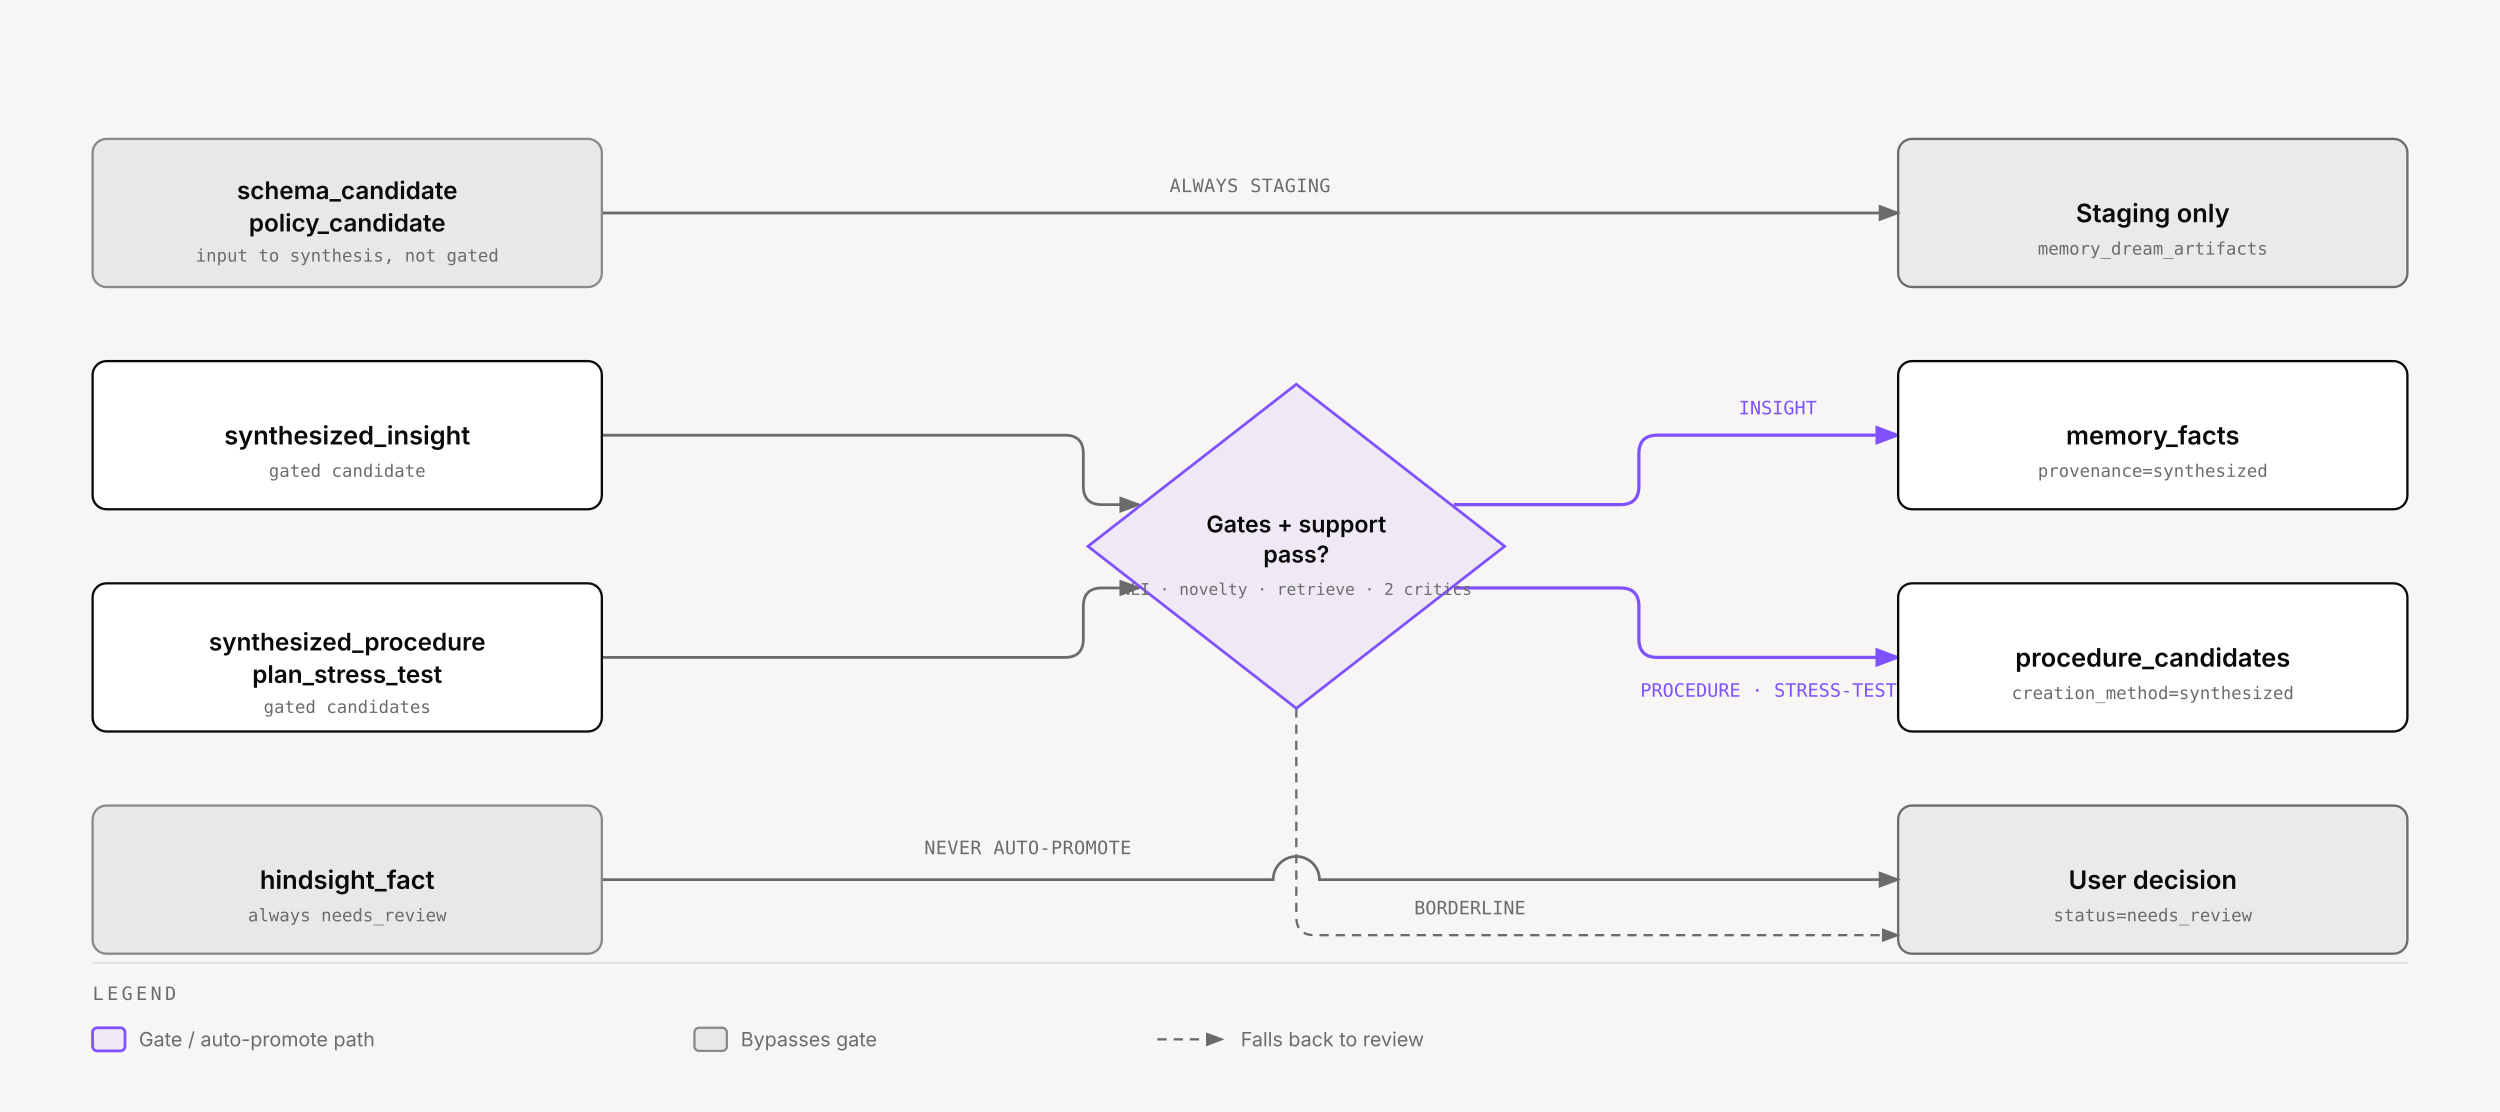
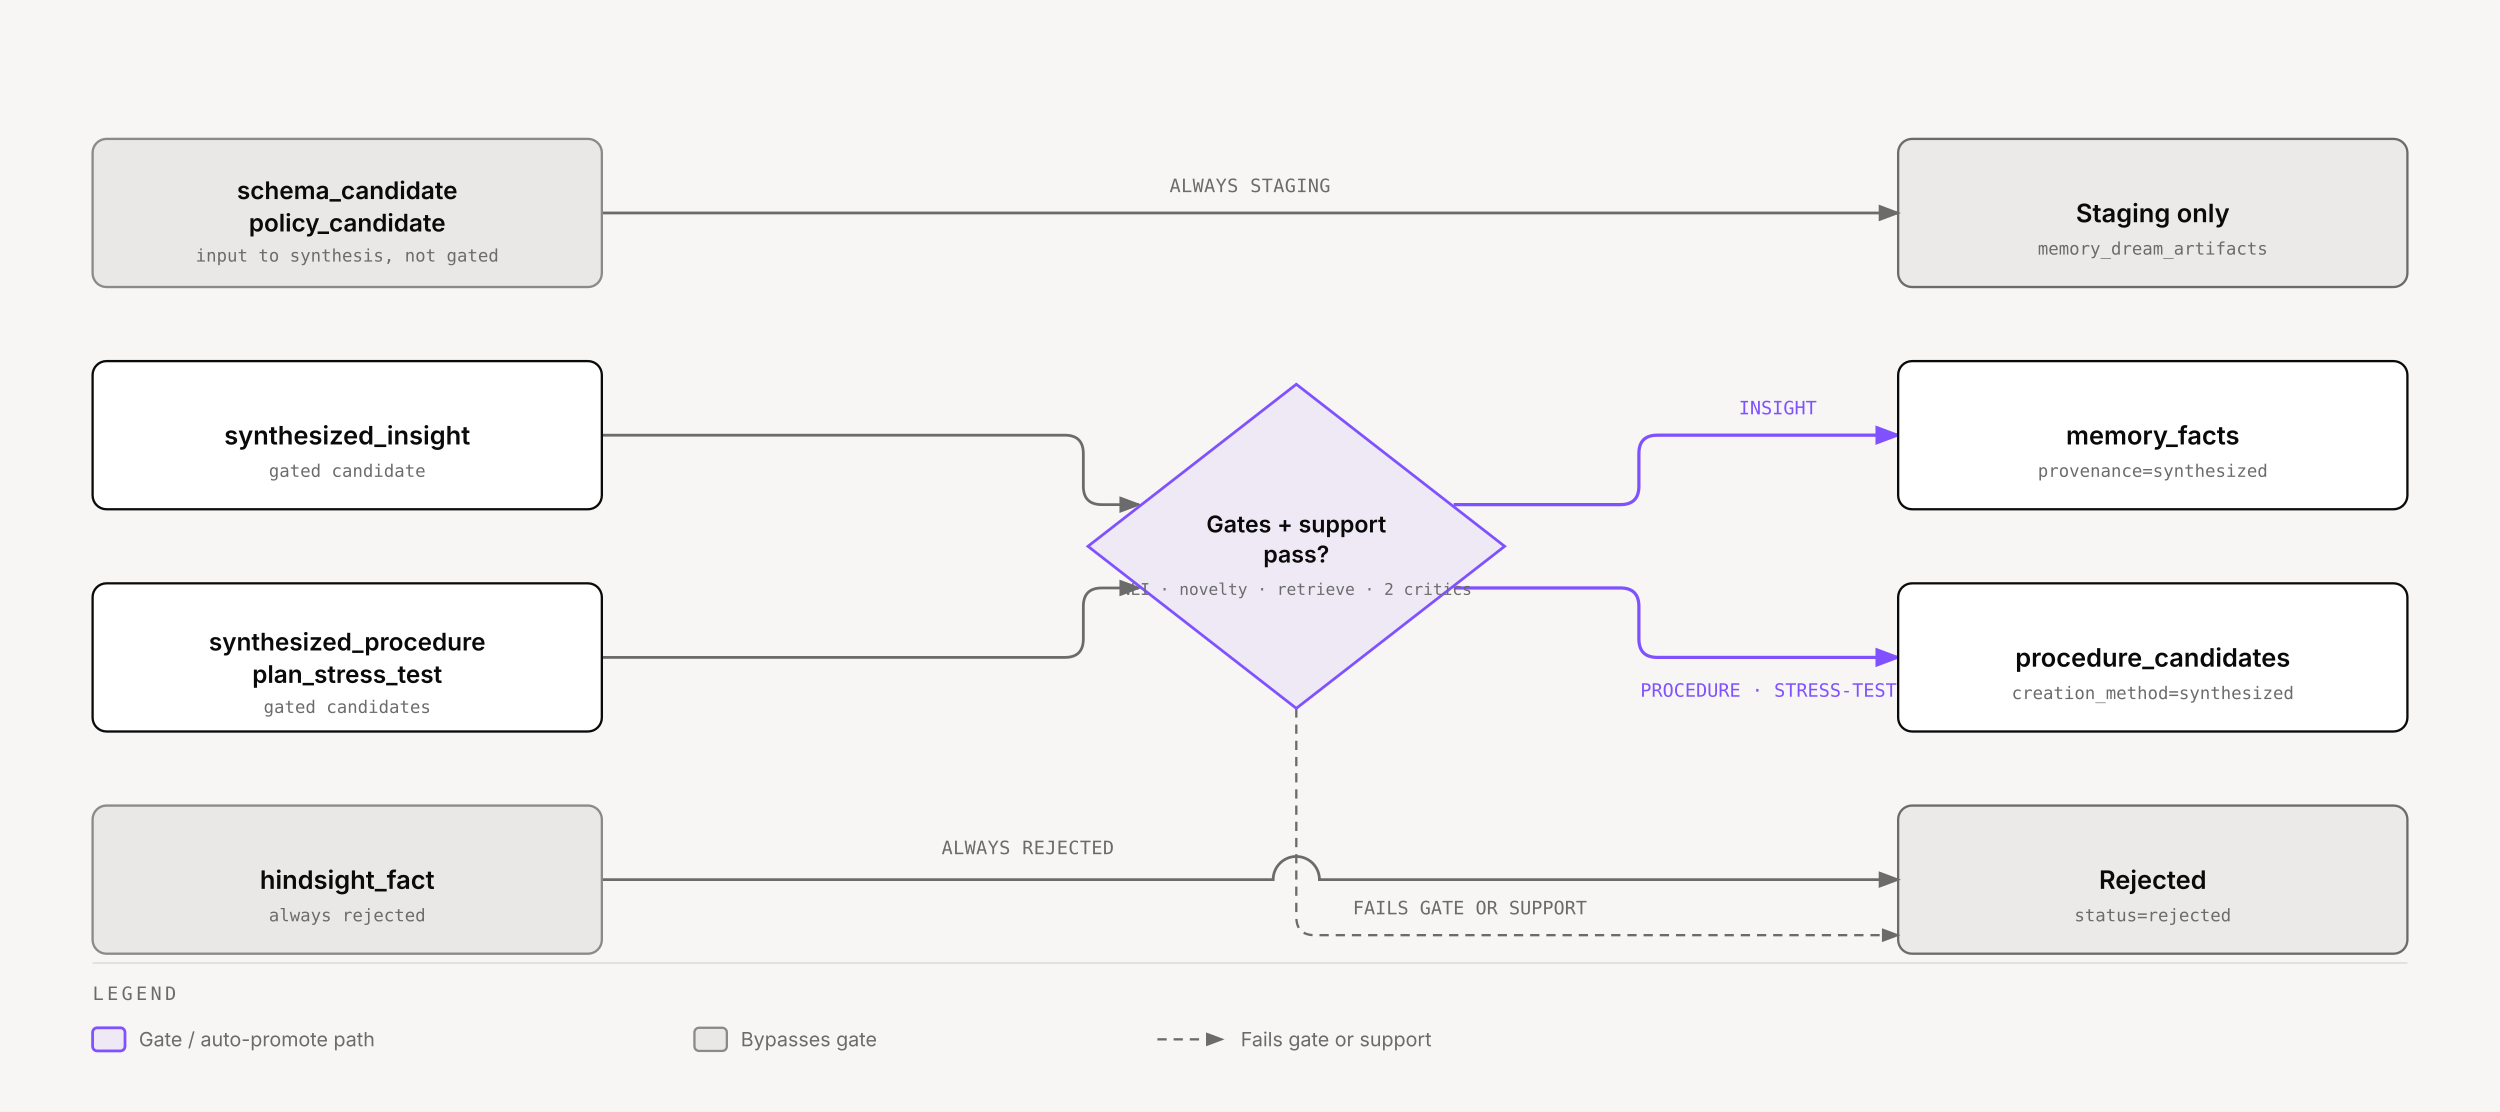
<svg xmlns="http://www.w3.org/2000/svg" viewBox="0 0 1080 480" role="img" aria-labelledby="dream-routing-title dream-routing-desc">
  <defs>
    <marker id="arrow" markerWidth="8" markerHeight="6" refX="7" refY="3" orient="auto">
      <polygon points="0 0, 8 3, 0 6" fill="#6b6b6b" />
    </marker>
    <marker id="arrow-accent" markerWidth="8" markerHeight="6" refX="7" refY="3" orient="auto">
      <polygon points="0 0, 8 3, 0 6" fill="#8052ff" />
    </marker>
  </defs>
  <rect width="100%" height="100%" fill="#f7f6f4" />
  <line x1="260" y1="92" x2="820" y2="92" stroke="#6b6b6b" stroke-width="1.2" marker-end="url(#arrow)" />
  <rect x="500" y="74" width="80" height="12" rx="2" fill="#f7f6f4" />
  <text x="540" y="83" fill="#6b6b6b" font-size="8" font-family="'Geist Mono', monospace" text-anchor="middle" letter-spacing="0.02em">ALWAYS STAGING</text>
  <path d="M260,380 H550 A10,10 0 0 1 570,380 H820" fill="none" stroke="#6b6b6b" stroke-width="1.2" marker-end="url(#arrow)" />
  <rect x="380" y="360" width="128" height="12" rx="2" fill="#f7f6f4" />
-   <text x="444" y="369" fill="#6b6b6b" font-size="8" font-family="'Geist Mono', monospace" text-anchor="middle" letter-spacing="0.02em">NEVER AUTO-PROMOTE</text>
+   <text x="444" y="369" fill="#6b6b6b" font-size="8" font-family="'Geist Mono', monospace" text-anchor="middle" letter-spacing="0.02em">ALWAYS REJECTED</text>
  <path d="M260,188 H460 Q468,188 468,196 V210 Q468,218 476,218 H492" fill="none" stroke="#6b6b6b" stroke-width="1.2" marker-end="url(#arrow)" />
  <path d="M260,284 H460 Q468,284 468,276 V262 Q468,254 476,254 H492" fill="none" stroke="#6b6b6b" stroke-width="1.2" marker-end="url(#arrow)" />
  <path d="M628,218 H700 Q708,218 708,210 V196 Q708,188 716,188 H820" fill="none" stroke="#8052ff" stroke-width="1.4" marker-end="url(#arrow-accent)" />
  <rect x="736" y="170" width="64" height="12" rx="2" fill="#f7f6f4" />
  <text x="768" y="179" fill="#8052ff" font-size="8" font-family="'Geist Mono', monospace" text-anchor="middle">INSIGHT</text>
  <path d="M628,254 H700 Q708,254 708,262 V276 Q708,284 716,284 H820" fill="none" stroke="#8052ff" stroke-width="1.4" marker-end="url(#arrow-accent)" />
  <rect x="712" y="292" width="104" height="12" rx="2" fill="#f7f6f4" />
  <text x="764" y="301" fill="#8052ff" font-size="8" font-family="'Geist Mono', monospace" text-anchor="middle">PROCEDURE · STRESS-TEST</text>
  <path d="M560,306 V396 Q560,404 568,404 H820" fill="none" stroke="#6b6b6b" stroke-width="1" stroke-dasharray="4,3" marker-end="url(#arrow)" />
-   <rect x="590" y="386" width="90" height="12" rx="2" fill="#f7f6f4" />
-   <text x="635" y="395" fill="#6b6b6b" font-size="8" font-family="'Geist Mono', monospace" text-anchor="middle">BORDERLINE</text>
+   <rect x="580" y="386" width="110" height="12" rx="2" fill="#f7f6f4" />
+   <text x="635" y="395" fill="#6b6b6b" font-size="8" font-family="'Geist Mono', monospace" text-anchor="middle">FAILS GATE OR SUPPORT</text>
  <rect x="40" y="60" width="220" height="64" rx="6" fill="rgba(107,107,107,0.10)" stroke="#8a8a8a" stroke-width="1" />
  <text x="150" y="86" fill="#0a0a0a" font-size="10.5" font-weight="600" font-family="'Inter', sans-serif" text-anchor="middle">schema_candidate</text>
  <text x="150" y="100" fill="#0a0a0a" font-size="10.5" font-weight="600" font-family="'Inter', sans-serif" text-anchor="middle">policy_candidate</text>
  <text x="150" y="113" fill="#6b6b6b" font-size="7.5" font-family="'Geist Mono', monospace" text-anchor="middle">input to synthesis, not gated</text>
  <rect x="40" y="156" width="220" height="64" rx="6" fill="#ffffff" stroke="#0a0a0a" stroke-width="1" />
  <text x="150" y="192" fill="#0a0a0a" font-size="11" font-weight="600" font-family="'Inter', sans-serif" text-anchor="middle">synthesized_insight</text>
  <text x="150" y="206" fill="#6b6b6b" font-size="7.5" font-family="'Geist Mono', monospace" text-anchor="middle">gated candidate</text>
  <rect x="40" y="252" width="220" height="64" rx="6" fill="#ffffff" stroke="#0a0a0a" stroke-width="1" />
  <text x="150" y="281" fill="#0a0a0a" font-size="10.5" font-weight="600" font-family="'Inter', sans-serif" text-anchor="middle">synthesized_procedure</text>
  <text x="150" y="295" fill="#0a0a0a" font-size="10.5" font-weight="600" font-family="'Inter', sans-serif" text-anchor="middle">plan_stress_test</text>
  <text x="150" y="308" fill="#6b6b6b" font-size="7.5" font-family="'Geist Mono', monospace" text-anchor="middle">gated candidates</text>
  <rect x="40" y="348" width="220" height="64" rx="6" fill="rgba(107,107,107,0.10)" stroke="#8a8a8a" stroke-width="1" />
  <text x="150" y="384" fill="#0a0a0a" font-size="11" font-weight="600" font-family="'Inter', sans-serif" text-anchor="middle">hindsight_fact</text>
-   <text x="150" y="398" fill="#6b6b6b" font-size="7.5" font-family="'Geist Mono', monospace" text-anchor="middle">always needs_review</text>
+   <text x="150" y="398" fill="#6b6b6b" font-size="7.5" font-family="'Geist Mono', monospace" text-anchor="middle">always rejected</text>
  <polygon points="560,166 650,236 560,306 470,236" fill="rgba(128,82,255,0.08)" stroke="#8052ff" stroke-width="1.2" />
  <text x="560" y="230" fill="#0a0a0a" font-size="10" font-weight="600" font-family="'Inter', sans-serif" text-anchor="middle">Gates + support</text>
  <text x="560" y="243" fill="#0a0a0a" font-size="10" font-weight="600" font-family="'Inter', sans-serif" text-anchor="middle">pass?</text>
  <text x="560" y="257" fill="#6b6b6b" font-size="7" font-family="'Geist Mono', monospace" text-anchor="middle">NLI · novelty · retrieve · 2 critics</text>
  <rect x="820" y="60" width="220" height="64" rx="6" fill="rgba(10,10,10,0.05)" stroke="#6b6b6b" stroke-width="1" />
  <text x="930" y="96" fill="#0a0a0a" font-size="11" font-weight="600" font-family="'Inter', sans-serif" text-anchor="middle">Staging only</text>
  <text x="930" y="110" fill="#6b6b6b" font-size="7.5" font-family="'Geist Mono', monospace" text-anchor="middle">memory_dream_artifacts</text>
  <rect x="820" y="156" width="220" height="64" rx="6" fill="#ffffff" stroke="#0a0a0a" stroke-width="1" />
  <text x="930" y="192" fill="#0a0a0a" font-size="11" font-weight="600" font-family="'Inter', sans-serif" text-anchor="middle">memory_facts</text>
  <text x="930" y="206" fill="#6b6b6b" font-size="7.5" font-family="'Geist Mono', monospace" text-anchor="middle">provenance=synthesized</text>
  <rect x="820" y="252" width="220" height="64" rx="6" fill="#ffffff" stroke="#0a0a0a" stroke-width="1" />
  <text x="930" y="288" fill="#0a0a0a" font-size="11" font-weight="600" font-family="'Inter', sans-serif" text-anchor="middle">procedure_candidates</text>
  <text x="930" y="302" fill="#6b6b6b" font-size="7.5" font-family="'Geist Mono', monospace" text-anchor="middle">creation_method=synthesized</text>
  <rect x="820" y="348" width="220" height="64" rx="6" fill="rgba(10,10,10,0.05)" stroke="#6b6b6b" stroke-width="1" />
-   <text x="930" y="384" fill="#0a0a0a" font-size="11" font-weight="600" font-family="'Inter', sans-serif" text-anchor="middle">User decision</text>
-   <text x="930" y="398" fill="#6b6b6b" font-size="7.5" font-family="'Geist Mono', monospace" text-anchor="middle">status=needs_review</text>
+   <text x="930" y="384" fill="#0a0a0a" font-size="11" font-weight="600" font-family="'Inter', sans-serif" text-anchor="middle">Rejected</text>
+   <text x="930" y="398" fill="#6b6b6b" font-size="7.5" font-family="'Geist Mono', monospace" text-anchor="middle">status=rejected</text>
  <line x1="40" y1="416" x2="1040" y2="416" stroke="rgba(10,10,10,0.10)" stroke-width="0.8" />
  <text x="40" y="432" fill="#6b6b6b" font-size="8" font-family="'Geist Mono', monospace" letter-spacing="0.18em">LEGEND</text>
  <rect x="40" y="444" width="14" height="10" rx="2" fill="rgba(128,82,255,0.08)" stroke="#8052ff" stroke-width="1.2" />
  <text x="60" y="452" fill="#6b6b6b" font-size="8.5" font-family="'Inter', sans-serif">Gate / auto-promote path</text>
  <rect x="300" y="444" width="14" height="10" rx="2" fill="rgba(107,107,107,0.10)" stroke="#8a8a8a" stroke-width="1" />
  <text x="320" y="452" fill="#6b6b6b" font-size="8.5" font-family="'Inter', sans-serif">Bypasses gate</text>
  <line x1="500" y1="449" x2="528" y2="449" stroke="#6b6b6b" stroke-width="1" stroke-dasharray="4,3" marker-end="url(#arrow)" />
-   <text x="536" y="452" fill="#6b6b6b" font-size="8.5" font-family="'Inter', sans-serif">Falls back to review</text>
+   <text x="536" y="452" fill="#6b6b6b" font-size="8.5" font-family="'Inter', sans-serif">Fails gate or support</text>
</svg>
